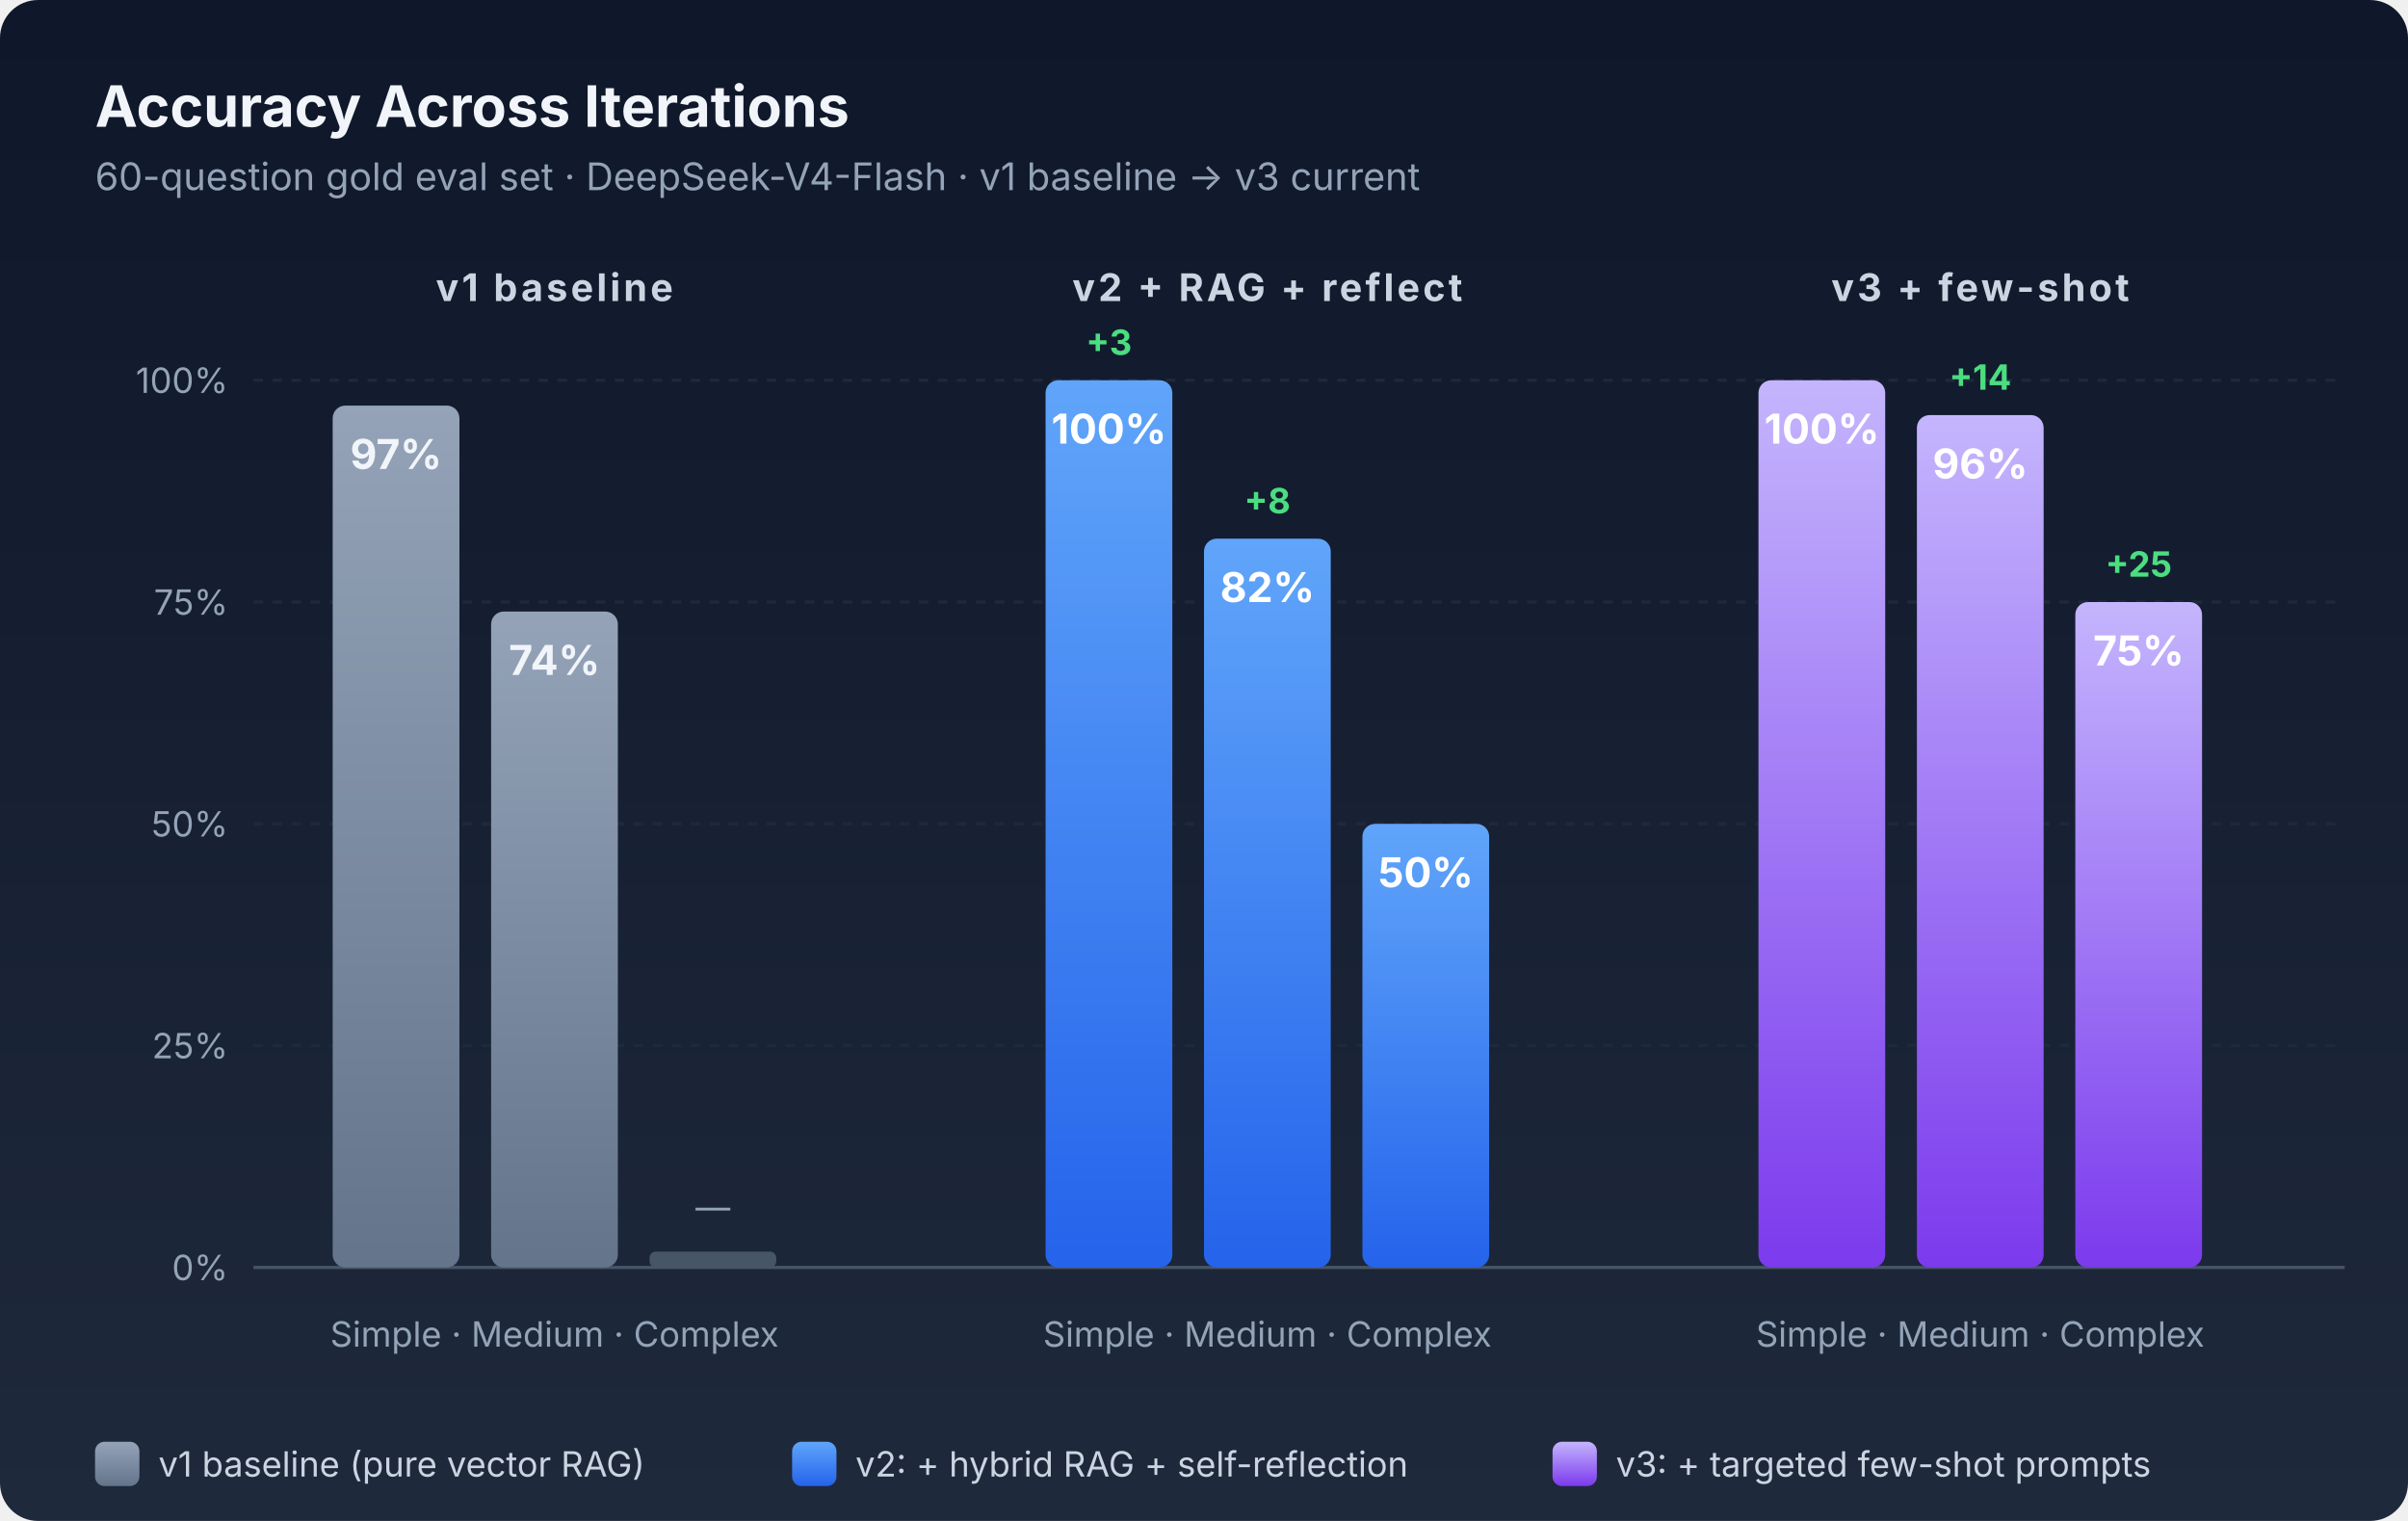
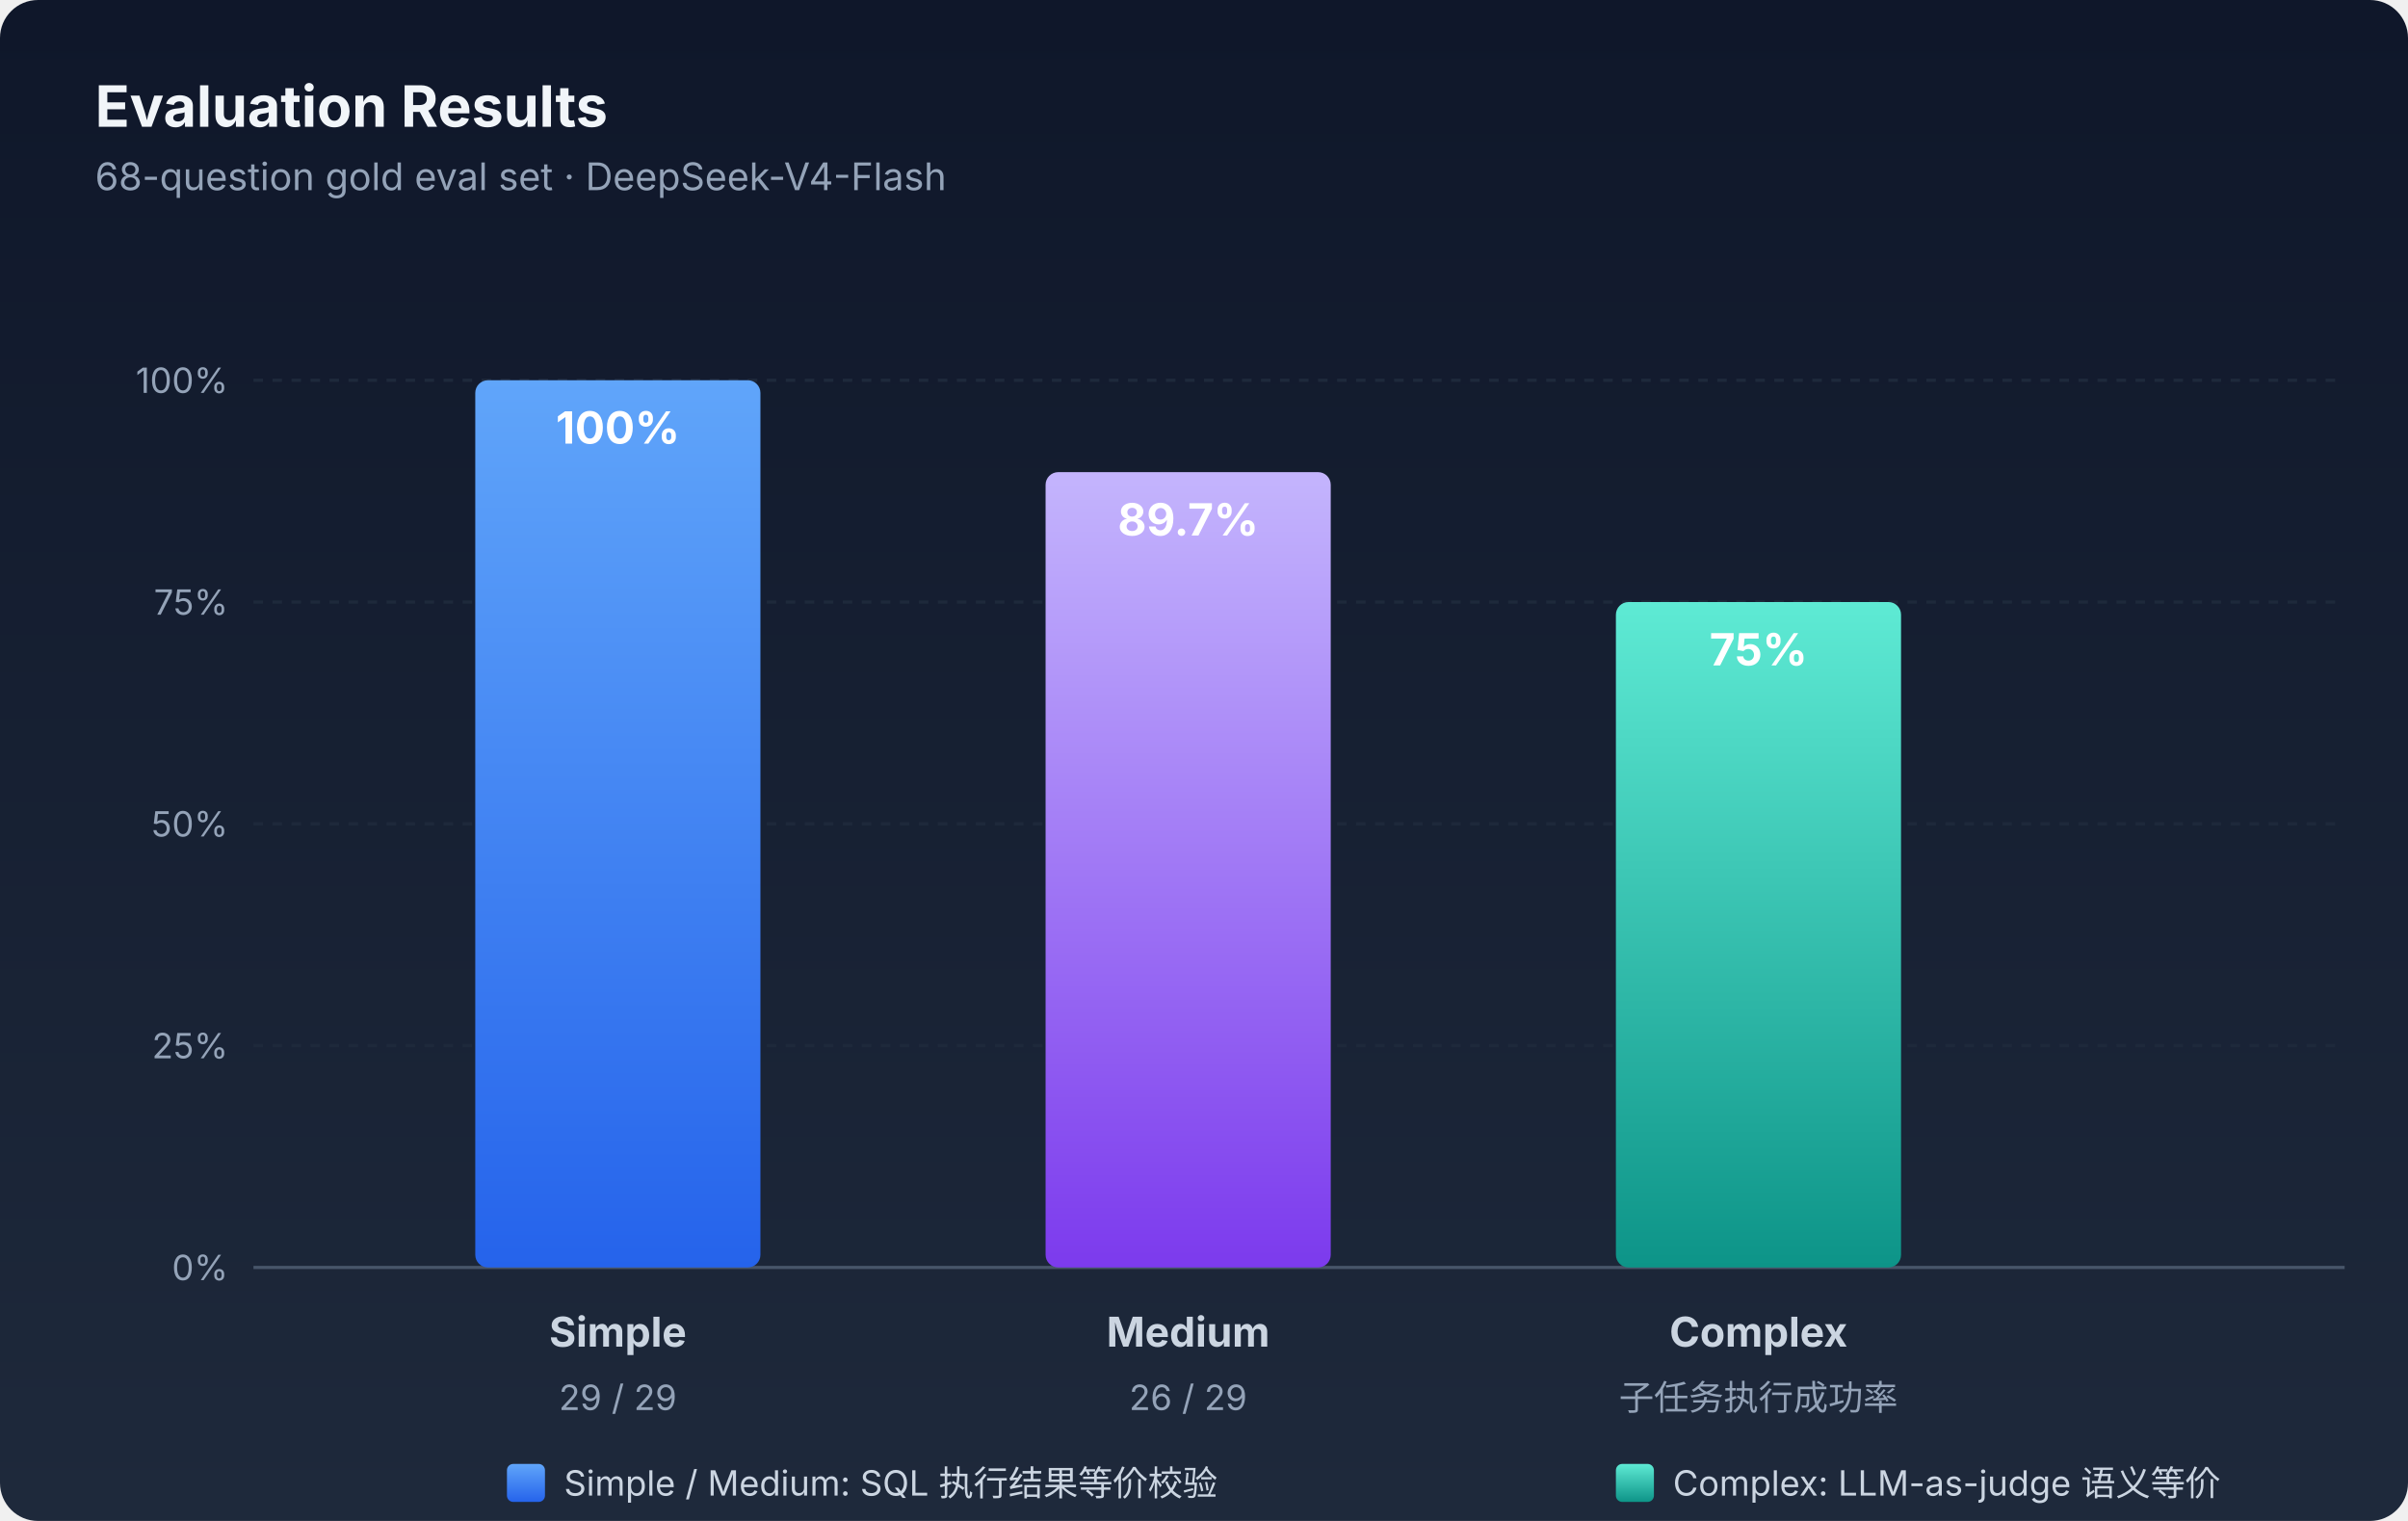
<svg xmlns="http://www.w3.org/2000/svg" viewBox="0 0 760 480" font-family="-apple-system, BlinkMacSystemFont, 'Segoe UI', Inter, sans-serif">
  <defs>
    <linearGradient id="bgGrad" x1="0" x2="0" y1="0" y2="1">
      <stop offset="0" stop-color="#0f172a" />
      <stop offset="1" stop-color="#1e293b" />
    </linearGradient>
    <linearGradient id="bar1" x1="0" x2="0" y1="0" y2="1">
-       <stop offset="0" stop-color="#94a3b8" />
-       <stop offset="1" stop-color="#64748b" />
-     </linearGradient>
-     <linearGradient id="bar2" x1="0" x2="0" y1="0" y2="1">
      <stop offset="0" stop-color="#60a5fa" />
      <stop offset="1" stop-color="#2563eb" />
    </linearGradient>
-     <linearGradient id="bar3" x1="0" x2="0" y1="0" y2="1">
+     <linearGradient id="bar2" x1="0" x2="0" y1="0" y2="1">
      <stop offset="0" stop-color="#c4b5fd" />
      <stop offset="1" stop-color="#7c3aed" />
+     </linearGradient>
+     <linearGradient id="bar3" x1="0" x2="0" y1="0" y2="1">
+       <stop offset="0" stop-color="#5eead4" />
+       <stop offset="1" stop-color="#0d9488" />
    </linearGradient>
  </defs>
  <style>
    .title { fill: #f1f5f9; font-size: 18px; font-weight: 700; }
    .subtitle { fill: #94a3b8; font-size: 12px; }
    .axis { stroke: #475569; stroke-width: 1; }
    .grid { stroke: #1e293b; stroke-width: 1; stroke-dasharray: 3 3; }
    .tick { fill: #94a3b8; font-size: 11px; }
    .legend-text { fill: #cbd5e1; font-size: 11px; }
-     .value { fill: #ffffff; font-size: 13px; font-weight: 700; text-anchor: middle; }
-     .value-light { fill: #f1f5f9; font-size: 13px; font-weight: 700; text-anchor: middle; }
-     .delta { fill: #4ade80; font-size: 11px; font-weight: 700; text-anchor: middle; }
-     .group-label { fill: #cbd5e1; font-size: 12px; font-weight: 700; text-anchor: middle; letter-spacing: 1px; }
-     .note { fill: #94a3b8; font-size: 10px; font-style: italic; }
-     .x-label { fill: #94a3b8; font-size: 11px; text-anchor: middle; }
+     .value { fill: #ffffff; font-size: 14px; font-weight: 700; text-anchor: middle; }
+     .group-label { fill: #cbd5e1; font-size: 13px; font-weight: 700; text-anchor: middle; }
+     .note { fill: #94a3b8; font-size: 11px; text-anchor: middle; }
  </style>
  <rect x="0" y="0" width="760" height="480" rx="12" fill="url(#bgGrad)" />
-   <text x="30" y="40" class="title">Accuracy Across Iterations</text>
-   <text x="30" y="60" class="subtitle">60-question gold eval set · DeepSeek-V4-Flash · v1 baseline → v3 current</text>
-   <text x="175" y="95" class="group-label">v1 baseline</text>
-   <text x="400" y="95" class="group-label">v2 + RAG + reflect</text>
-   <text x="625" y="95" class="group-label">v3 + few-shot</text>
+   <text x="30" y="40" class="title">Evaluation Results</text>
+   <text x="30" y="60" class="subtitle">68-question gold eval set · DeepSeek-V4-Flash</text>
  <line x1="80" y1="400" x2="740" y2="400" class="axis" />
  <line x1="80" y1="330" x2="740" y2="330" class="grid" />
  <line x1="80" y1="260" x2="740" y2="260" class="grid" />
  <line x1="80" y1="190" x2="740" y2="190" class="grid" />
  <line x1="80" y1="120" x2="740" y2="120" class="grid" />
  <text x="72" y="404" class="tick" text-anchor="end">0%</text>
  <text x="72" y="334" class="tick" text-anchor="end">25%</text>
  <text x="72" y="264" class="tick" text-anchor="end">50%</text>
  <text x="72" y="194" class="tick" text-anchor="end">75%</text>
  <text x="72" y="124" class="tick" text-anchor="end">100%</text>
-   <rect x="105" y="128" width="40" height="272" rx="4" fill="url(#bar1)" />
-   <text x="125" y="148" class="value-light">97%</text>
-   <rect x="155" y="193" width="40" height="207" rx="4" fill="url(#bar1)" />
-   <text x="175" y="213" class="value-light">74%</text>
-   <rect x="205" y="395" width="40" height="5" rx="2" fill="#475569" />
-   <text x="225" y="385" class="tick" text-anchor="middle">—</text>
-   <rect x="330" y="120" width="40" height="280" rx="4" fill="url(#bar2)" />
-   <text x="350" y="140" class="value">100%</text>
-   <text x="350" y="112" class="delta">+3</text>
-   <rect x="380" y="170" width="40" height="230" rx="4" fill="url(#bar2)" />
-   <text x="400" y="190" class="value">82%</text>
-   <text x="400" y="162" class="delta">+8</text>
-   <rect x="430" y="260" width="40" height="140" rx="4" fill="url(#bar2)" />
-   <text x="450" y="280" class="value">50%</text>
-   <rect x="555" y="120" width="40" height="280" rx="4" fill="url(#bar3)" />
-   <text x="575" y="140" class="value">100%</text>
-   <rect x="605" y="131" width="40" height="269" rx="4" fill="url(#bar3)" />
-   <text x="625" y="151" class="value">96%</text>
-   <text x="625" y="123" class="delta">+14</text>
-   <rect x="655" y="190" width="40" height="210" rx="4" fill="url(#bar3)" />
-   <text x="675" y="210" class="value">75%</text>
-   <text x="675" y="182" class="delta">+25</text>
-   <text x="175" y="425" class="x-label">Simple · Medium · Complex</text>
-   <text x="400" y="425" class="x-label">Simple · Medium · Complex</text>
-   <text x="625" y="425" class="x-label">Simple · Medium · Complex</text>
-   <g transform="translate(30, 455)">
-     <rect x="0" y="0" width="14" height="14" rx="3" fill="url(#bar1)" />
-     <text x="20" y="11" class="legend-text">v1 baseline (pure vector RAG)</text>
-     <rect x="220" y="0" width="14" height="14" rx="3" fill="url(#bar2)" />
-     <text x="240" y="11" class="legend-text">v2: + hybrid RAG + self-reflection</text>
-     <rect x="460" y="0" width="14" height="14" rx="3" fill="url(#bar3)" />
-     <text x="480" y="11" class="legend-text">v3: + targeted few-shot prompts</text>
+   <rect x="150" y="120" width="90" height="280" rx="4" fill="url(#bar1)" />
+   <text x="195" y="140" class="value">100%</text>
+   <rect x="330" y="149" width="90" height="251" rx="4" fill="url(#bar2)" />
+   <text x="375" y="169" class="value">89.7%</text>
+   <rect x="510" y="190" width="90" height="210" rx="4" fill="url(#bar3)" />
+   <text x="555" y="210" class="value">75%</text>
+   <text x="195" y="425" class="group-label">Simple</text>
+   <text x="195" y="445" class="note">29 / 29</text>
+   <text x="375" y="425" class="group-label">Medium</text>
+   <text x="375" y="445" class="note">26 / 29</text>
+   <text x="555" y="425" class="group-label">Complex</text>
+   <text x="555" y="445" class="note">子任务执行成功率</text>
+   <g transform="translate(160, 462)">
+     <rect x="0" y="0" width="12" height="12" rx="2" fill="url(#bar1)" />
+     <text x="18" y="10" class="legend-text">Simple / Medium: SQL 执行结果等价校验</text>
+     <rect x="350" y="0" width="12" height="12" rx="2" fill="url(#bar3)" />
+     <text x="368" y="10" class="legend-text">Complex: LLM-as-judge 语义等价</text>
  </g>
</svg>
